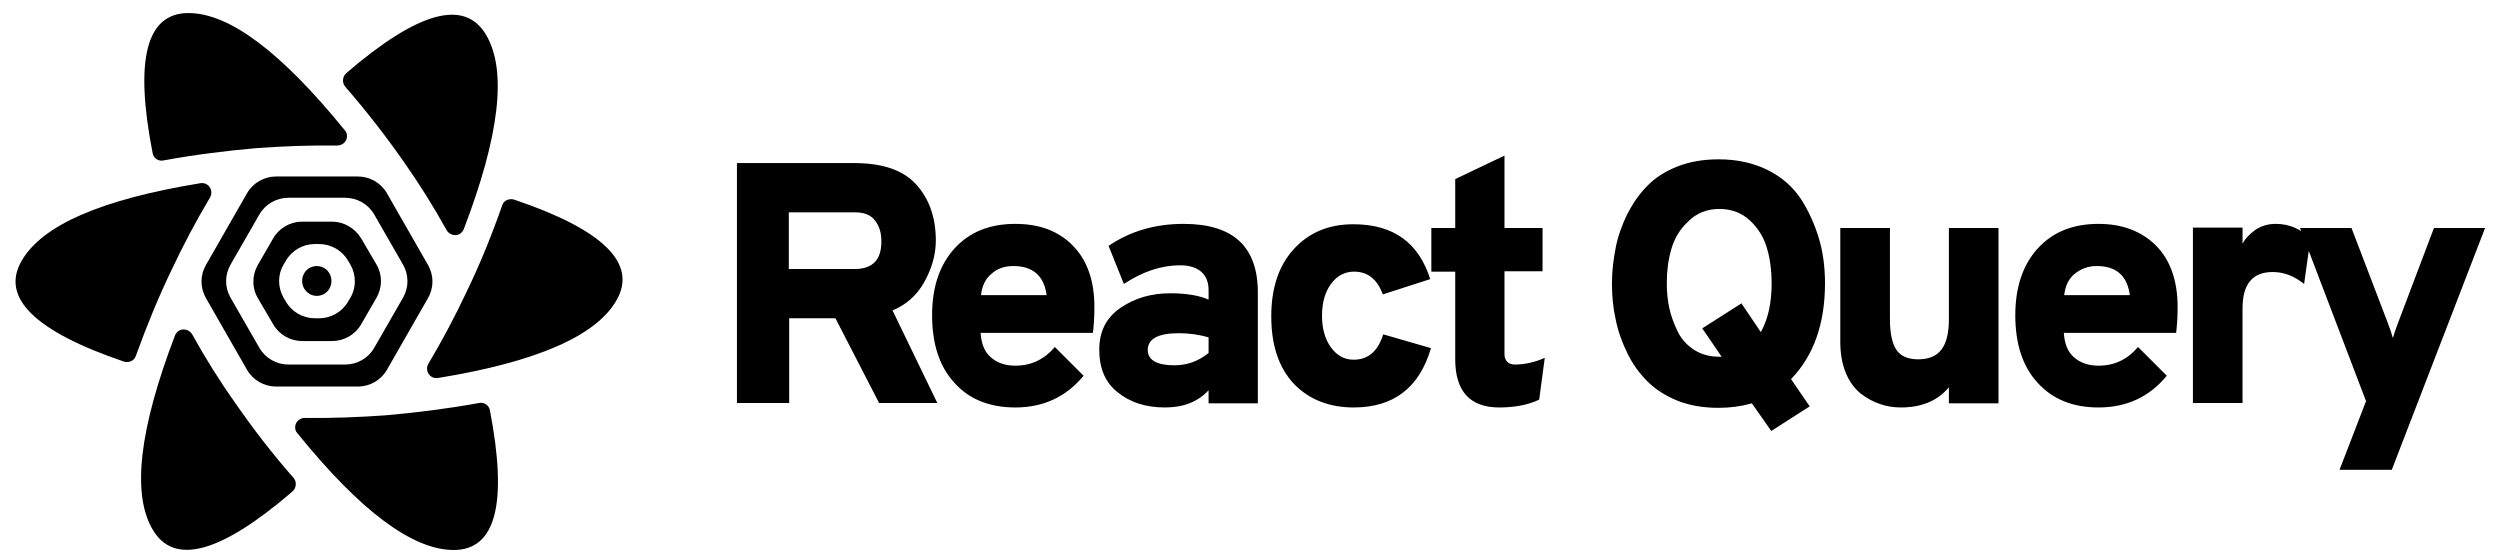
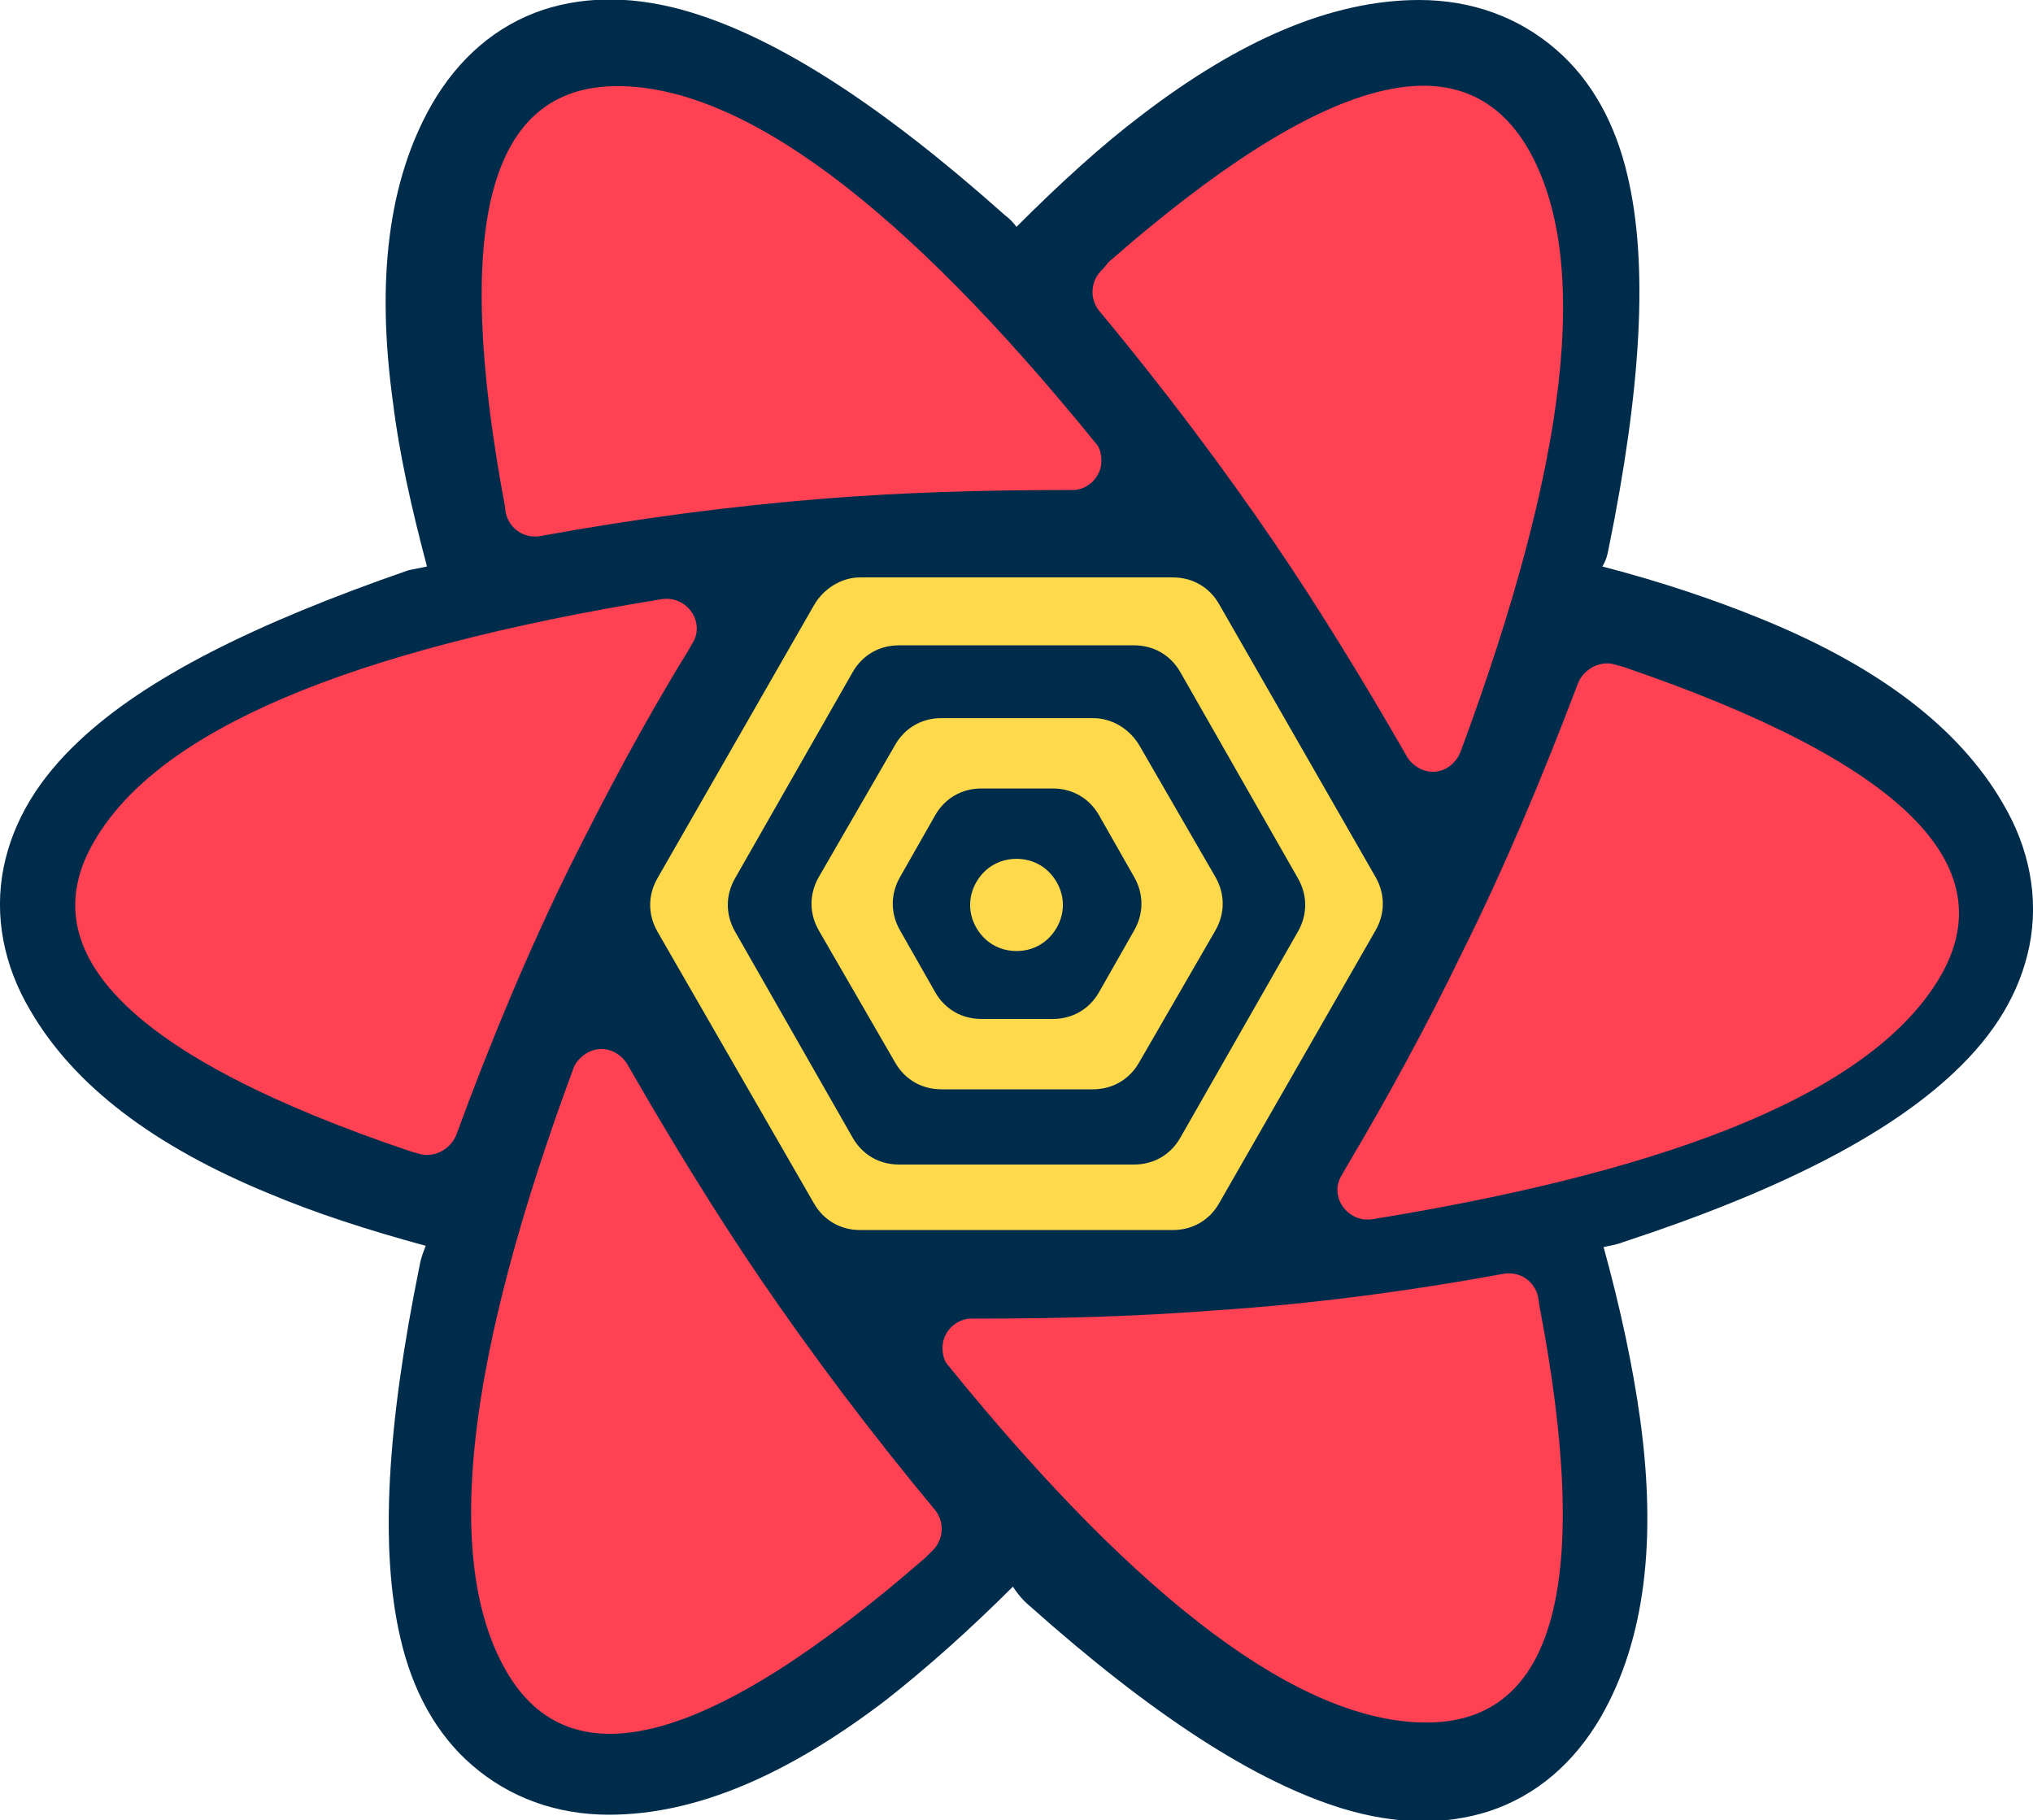
- <svg xmlns="http://www.w3.org/2000/svg" version="1.1" id="Layer_1" viewBox="0 0 670 150" xml:space="preserve">
+ <svg xmlns="http://www.w3.org/2000/svg" version="1.1" id="Layer_1" x="0px" y="0px" viewBox="0 0 167.6 150" style="enable-background:new 0 0 167.6 150;" xml:space="preserve">
  <style type="text/css">
- 	.st0{fill-rule:evenodd;clip-rule:evenodd;}
+ 	.st0{fill:#002C4B;}
+ 	.st1{fill-rule:evenodd;clip-rule:evenodd;fill:#FFD94C;}
+ 	.st2{fill-rule:evenodd;clip-rule:evenodd;fill:#FF4154;hover:fill:#000}
</style>
  <g>
    <g>
-       <g transform="translate(193, 289)">
- 		</g>
-       <path d="M68.7,39.7c7-0.5,14.2-0.8,21.7-0.7l0,0c1.4,0,2.6-1.1,2.6-2.5c0-0.6-0.2-1.2-0.6-1.6    C75.4,14,61.5,3.5,50.5,3.5C39.2,3.5,36,16,40.9,41l0,0c0.2,1.4,1.6,2.3,2.9,2C52.5,41.4,60.8,40.4,68.7,39.7z" />
-       <path d="M108.1,43.2c4.1,5.8,8,12,11.6,18.5l0,0c0.7,1.2,2.3,1.7,3.5,1c0.5-0.3,0.9-0.8,1.1-1.3    c9.6-25.1,11.6-42.5,6-52c-5.7-9.8-18.2-6.4-37.5,10.2l0,0c-1,0.9-1.2,2.5-0.3,3.6C98.3,29.9,103.5,36.6,108.1,43.2z" />
-       <path d="M125,78.3c-3,6.4-6.4,12.8-10.2,19.2c-0.7,1.2-0.3,2.8,0.9,3.5c0.5,0.3,1.1,0.4,1.7,0.3    c26.4-4.3,42.4-11.3,47.8-20.8c5.7-9.8-3.4-18.9-27.4-27l0,0c-1.3-0.4-2.8,0.2-3.2,1.5C131.7,63.3,128.5,71.1,125,78.3z" />
-       <path d="M103.4,111.3c-7,0.5-14.2,0.8-21.7,0.7l0,0c-1.4,0-2.6,1.1-2.6,2.5c0,0.6,0.2,1.2,0.6,1.6    c16.9,20.9,30.9,31.3,41.9,31.3c11.3,0,14.5-12.5,9.7-37.4l0,0c-0.2-1.4-1.6-2.3-2.9-2C119.6,109.6,111.3,110.6,103.4,111.3z" />
-       <path d="M63.1,108.1c-4.1-5.8-8-12-11.6-18.5l0,0c-0.7-1.2-2.3-1.7-3.5-1c-0.5,0.3-0.9,0.8-1.1,1.3    c-9.6,25.1-11.6,42.5-6,52c5.7,9.8,18.2,6.4,37.5-10.2l0,0c1-0.9,1.2-2.5,0.3-3.6C72.8,121.4,67.7,114.7,63.1,108.1z" />
-       <path d="M46.1,72.1c3-6.4,6.4-12.8,10.2-19.2c0.7-1.2,0.3-2.8-0.9-3.5c-0.5-0.3-1.1-0.4-1.7-0.3    C27.3,53.4,11.3,60.3,5.8,69.9c-5.7,9.8,3.5,18.9,27.4,27l0,0c1.3,0.4,2.8-0.2,3.2-1.5C39.4,87.1,42.6,79.3,46.1,72.1z" />
-       <g transform="translate(175, 160)">
-         <path class="st0" d="M-101-112.7h21.9c3.2,0,6.2,1.7,7.8,4.5l11,19.2c1.6,2.8,1.6,6.1,0,8.9l-11,19.2c-1.6,2.8-4.6,4.5-7.8,4.5     H-101c-3.2,0-6.2-1.7-7.8-4.5l-11-19.2c-1.6-2.8-1.6-6.1,0-8.9l11-19.2C-107.2-111-104.2-112.7-101-112.7z M-82.5-107     c3.2,0,6.2,1.7,7.8,4.5l7.7,13.4c1.6,2.8,1.6,6.1,0,8.9l-7.7,13.4c-1.6,2.8-4.6,4.5-7.8,4.5h-15.2c-3.2,0-6.2-1.7-7.8-4.5     l-7.7-13.4c-1.6-2.8-1.6-6.1,0-8.9l7.7-13.4c1.6-2.8,4.6-4.5,7.8-4.5C-97.7-107-82.5-107-82.5-107z M-86-100.6h-8     c-3.2,0-6.2,1.7-7.8,4.5l0,0l-4.1,7.1c-1.6,2.8-1.6,6.2,0,8.9l0,0l4.1,7c1.6,2.8,4.6,4.5,7.8,4.5l0,0h8c3.2,0,6.2-1.7,7.8-4.5     l0,0l4.1-7.1c1.6-2.8,1.6-6.2,0-8.9l0,0l-4.1-7C-79.9-98.9-82.9-100.6-86-100.6L-86-100.6z M-89.5-94.6c3.2,0,6.2,1.7,7.8,4.5     l0.6,1c1.6,2.8,1.6,6.2,0,8.9l-0.6,1c-1.6,2.8-4.6,4.5-7.8,4.5h-1.1c-3.2,0-6.2-1.7-7.8-4.5l-0.6-1c-1.6-2.8-1.6-6.2,0-8.9l0.6-1     c1.6-2.8,4.6-4.5,7.8-4.5H-89.5z M-90.1-88.7c-1.4,0-2.8,0.8-3.4,2c-0.7,1.2-0.7,2.8,0,4c0.7,1.2,2,2,3.4,2l0,0     c1.4,0,2.8-0.8,3.4-2c0.7-1.2,0.7-2.8,0-4C-87.3-87.9-88.7-88.7-90.1-88.7L-90.1-88.7z M-122.3-84.7h7.2" />
-       </g>
-       <path d="M211.5,108V85.3h12.4l11.7,22.7h15.6l-12-24.8c3.6-1.5,6.5-4,8.5-7.6s3.1-7.3,3.1-11.1c0-6.1-1.7-11.1-5.2-15    c-3.5-3.9-9-5.8-16.8-5.8l0,0h-31.3V108H211.5z M229,72.1h-17.6V56.9H229c2.6,0,4.4,0.7,5.5,2.2c1.1,1.4,1.7,3.2,1.7,5.4    C236.3,69.6,233.9,72.1,229,72.1L229,72.1z M272.1,109.2c7.5,0,13.6-2.8,18.3-8.5l0,0l-7.7-7.7c-2.8,3.3-6.3,5-10.6,5    c-2.6,0-4.8-0.7-6.5-2.2c-1.7-1.4-2.6-3.6-2.8-6.6l0,0h30.1c0.2-1.6,0.4-3.9,0.4-6.9c0-7.2-2-12.7-5.9-16.6s-9-5.7-15.3-5.7    c-6.9,0-12.3,2.2-16.3,6.6c-4,4.4-6,10.4-6,17.9c0,7.7,2,13.8,6,18.1C259.7,107,265.2,109.2,272.1,109.2z M280.5,79.1h-17.6    c0.3-2.5,1.2-4.4,2.8-5.7c1.5-1.4,3.5-2.1,5.9-2.1C276.8,71.3,279.8,73.9,280.5,79.1L280.5,79.1z M312.2,109.2    c5,0,8.8-1.5,11.7-4.6l0,0v3.5h13.2V78.4c0-12.3-6.6-18.4-19.9-18.4c-7.7,0-14.4,2-20.1,5.9l0,0l4.1,10.2c5-3.3,10-5,15.1-5    c2.4,0,4.3,0.6,5.6,1.7c1.3,1.1,2,2.8,2,4.9l0,0v2.6c-2.5-1.1-5.9-1.7-10.3-1.7c-5.1,0-9.5,1.3-13.3,3.9s-5.7,6.3-5.7,11.2    c0,5,1.6,8.8,4.9,11.4C302.8,107.8,307,109.2,312.2,109.2z M314.8,97.9c-4.8,0-7.2-1.4-7.2-4.1c0-3,2.8-4.5,8.3-4.5    c2.9,0,5.5,0.4,8,1.1l0,0v4.2C321.2,96.8,318.1,97.9,314.8,97.9z M362.8,109.2c10.7,0,17.6-5.3,20.7-15.9l0,0l-12.8-3.7    c-1.4,4.5-4,6.8-7.9,6.8c-2.5,0-4.5-1.1-6.1-3.3s-2.4-5-2.4-8.5c0-3.5,0.8-6.3,2.4-8.5c1.6-2.2,3.7-3.3,6.2-3.3    c3.6,0,6.2,2,7.7,6.1l0,0l12.7-4.1c-3.1-9.8-9.9-14.7-20.6-14.7c-6.6,0-11.9,2.2-16,6.7c-4,4.4-6,10.4-6,18c0,7.7,2,13.7,6,18    C350.7,107,356.1,109.2,362.8,109.2z M401.8,109.2c4.2,0,7.8-0.7,10.7-2.1l0,0l1.5-11.2c-2.7,1.2-5.4,1.8-8.1,1.8    c-0.7,0-1.4-0.2-1.9-0.7s-0.8-1.1-0.8-2l0,0V72.7h10.2V61.1h-10.2V41.7L390,48v13.1h-6.4v11.7h6.4v23.5    C390,104.8,393.9,109.2,401.8,109.2z M474.7,115.5l10.3-6.6l-5-7.3c6.1-6.3,9.1-14.9,9.1-25.7c0-4.2-0.5-8.2-1.6-11.9    s-2.7-7.3-4.8-10.6c-2.2-3.3-5.1-5.9-8.9-7.8c-3.8-1.9-8.2-2.9-13.2-2.9c-4,0-7.7,0.6-11,1.9c-3.3,1.3-6,3-8.1,5.2    c-2.2,2.2-3.9,4.7-5.4,7.6c-1.4,2.9-2.5,5.9-3.1,9c-0.6,3.1-1,6.3-1,9.6c0,3.3,0.3,6.5,1,9.6c0.6,3.1,1.7,6.1,3.1,9    c1.4,2.9,3.2,5.4,5.4,7.6c2.2,2.2,4.9,3.9,8.1,5.2c3.3,1.3,6.9,1.9,11,1.9c3.1,0,6-0.4,8.9-1.2l0,0L474.7,115.5z M460.7,95.6    c-2.5,0-4.7-0.6-6.6-1.8c-1.9-1.2-3.4-2.8-4.4-4.8s-1.8-4.1-2.3-6.3s-0.7-4.5-0.7-6.9c0-3.2,0.4-6.2,1.2-9s2.3-5.4,4.6-7.5    c2.2-2.2,5-3.3,8.3-3.3s6.1,1.1,8.3,3.2c2.2,2.1,3.7,4.6,4.5,7.5c0.8,2.8,1.2,5.9,1.2,9.2c0,5.4-1,9.7-2.9,13.1l0,0l-5.2-7.7    L456.2,88l5.2,7.6l0,0h-0.5L460.7,95.6z M509.4,109.2c5.6,0,9.9-1.8,12.9-5.4l0,0v4.3h13.3v-47h-13.3v24.6c0,3.6-0.7,6.3-2,8    c-1.3,1.7-3.4,2.6-6.2,2.6c-2.8,0-4.8-0.9-5.9-2.6c-1.1-1.7-1.7-4.4-1.7-8.2l0,0V61.1h-13.3v30.5c0,3.2,0.5,6,1.5,8.4    c1,2.4,2.4,4.2,4,5.5c1.7,1.3,3.4,2.2,5.2,2.8C505.6,108.9,507.5,109.2,509.4,109.2z M562.4,109.2c7.5,0,13.6-2.8,18.3-8.5l0,0    l-7.7-7.7c-2.8,3.3-6.3,5-10.6,5c-2.6,0-4.8-0.7-6.5-2.2c-1.7-1.4-2.6-3.6-2.8-6.6l0,0h30.1c0.2-1.6,0.4-3.9,0.4-6.9    c0-7.2-2-12.7-5.9-16.6c-3.9-3.8-9-5.7-15.3-5.7c-6.9,0-12.3,2.2-16.3,6.6s-6,10.4-6,17.9c0,7.7,2,13.8,6,18.1    C550.1,107,555.5,109.2,562.4,109.2z M570.8,79.1h-17.6c0.3-2.5,1.2-4.4,2.8-5.7s3.5-2.1,5.9-2.1    C567.2,71.3,570.1,73.9,570.8,79.1L570.8,79.1z M601,108V82.6c0-6.5,2.7-9.7,8.1-9.7c3,0,5.8,1.1,8.4,3.2l0,0l1.7-12.1    c-2.5-2.6-5.6-4-9.3-4c-2.2,0-4,0.6-5.6,1.7c-1.6,1.2-2.7,2.4-3.3,3.6l0,0V61h-13.3v47H601z M641,125.9l25-64.8h-13.7l-9.5,25.1    c-0.7,1.8-1.2,3.3-1.5,4.4c-0.3-1.1-0.8-2.6-1.5-4.4l0,0l-9.6-25.1h-13.8l17.7,46.4l-7.1,18.4H641z" />
+       <path class="st0" d="M132.6,45.3c2.7-13.2,3.3-23.4,1.6-30.7c-1-4.4-3-8-5.9-10.5c-3.1-2.7-7-4.1-11.3-4.1    c-7.2,0-14.8,3.3-22.9,9.5c-3.3,2.5-6.7,5.6-10.3,9.2c-0.3-0.4-0.6-0.7-1-1C72.7,8.7,64.2,3.2,56.9,1c-4.3-1.3-8.4-1.4-12.1-0.2    c-3.9,1.3-7,4-9.2,7.8c-3.6,6.3-4.6,14.5-3.2,24.6c0.5,4.1,1.5,8.6,2.8,13.5c-0.5,0.1-1,0.2-1.5,0.3C21,51.4,12,55.9,6.5,61.1    c-3.3,3.1-5.4,6.5-6.2,10.4c-0.8,4,0,8.1,2.2,11.8c3.6,6.2,10.2,11.2,19.7,15.1c3.8,1.6,8.1,3,12.9,4.3c-0.2,0.5-0.4,1-0.5,1.6    c-2.7,13.2-3.3,23.4-1.6,30.7c1,4.4,3,8,5.9,10.5c3.1,2.7,7,4.1,11.3,4.1c7.2,0,14.8-3.3,22.9-9.5c3.3-2.6,6.8-5.7,10.4-9.3    c0.4,0.6,0.8,1.1,1.4,1.6c10.1,9,18.6,14.5,25.8,16.7c4.3,1.3,8.4,1.4,12.1,0.2c3.9-1.3,7-4,9.2-7.8c3.6-6.3,4.6-14.5,3.2-24.6    c-0.6-4.3-1.6-9-3-14.1c0.5-0.1,1.1-0.2,1.6-0.4c12.8-4.2,21.8-8.8,27.3-14c3.3-3.1,5.4-6.5,6.2-10.4c0.8-4,0-8.1-2.2-11.8    c-3.6-6.2-10.2-11.2-19.7-15.1c-3.9-1.6-8.3-3.1-13.3-4.4C132.4,46.2,132.5,45.8,132.6,45.3z" />
+       <path class="st1" d="M70.9,47.6h25.8c1.6,0,3,0.8,3.8,2.2l12.9,22.5c0.8,1.4,0.8,3,0,4.4l-12.9,22.5c-0.8,1.4-2.2,2.2-3.8,2.2    H70.9c-1.6,0-3-0.8-3.8-2.2L54.2,76.8c-0.8-1.4-0.8-3,0-4.4l12.9-22.5C67.9,48.5,69.4,47.6,70.9,47.6z M93.5,53.2    c1.6,0,3,0.8,3.8,2.2l9.7,17c0.8,1.4,0.8,3,0,4.4l-9.7,17c-0.8,1.4-2.2,2.2-3.8,2.2H74.1c-1.6,0-3-0.8-3.8-2.2l-9.7-17    c-0.8-1.4-0.8-3,0-4.4l9.7-17c0.8-1.4,2.2-2.2,3.8-2.2H93.5z M90.1,59.2H77.6c-1.6,0-3,0.8-3.8,2.2l0,0l-6.3,10.9    c-0.8,1.4-0.8,3,0,4.4l0,0l6.3,10.9c0.8,1.4,2.2,2.2,3.8,2.2l0,0h12.5c1.6,0,3-0.8,3.8-2.2l0,0l6.3-10.9c0.8-1.4,0.8-3,0-4.4l0,0    l-6.3-10.9C93.1,60.1,91.7,59.2,90.1,59.2L90.1,59.2z M86.8,65c1.6,0,3,0.8,3.8,2.2l2.9,5.1c0.8,1.4,0.8,3,0,4.4l-2.9,5.1    c-0.8,1.4-2.2,2.2-3.8,2.2h-5.9c-1.6,0-3-0.8-3.8-2.2l-2.9-5.1c-0.8-1.4-0.8-3,0-4.4l2.9-5.1c0.8-1.4,2.2-2.2,3.8-2.2H86.8z     M83.8,70.8c-1.4,0-2.6,0.7-3.3,1.9c-0.7,1.2-0.7,2.6,0,3.8c0.7,1.2,1.9,1.9,3.3,1.9l0,0c1.4,0,2.6-0.7,3.3-1.9    c0.7-1.2,0.7-2.6,0-3.8C86.4,71.5,85.2,70.8,83.8,70.8L83.8,70.8z M52.9,74.6h6.9" />
+       <path class="st2" d="M48.4,86.8c1.2-0.7,2.6-0.2,3.3,0.9l0,0l0.4,0.7c3.4,5.9,6.9,11.6,10.5,16.9c4.3,6.3,9.1,12.7,14.5,19.2    c0.8,1,0.7,2.5-0.3,3.4l0,0l-0.5,0.5C58.5,143.9,47,147,41.7,137.7c-5.2-9.1-3.3-25.7,5.6-49.7C47.5,87.5,47.9,87.1,48.4,86.8z     M124,105c1.3-0.2,2.5,0.6,2.8,1.9l0,0l0.1,0.7c4.4,22.9,1.3,34.4-9.3,34.4c-10.3,0-23.5-9.8-39.4-29.4c-0.4-0.4-0.5-1-0.5-1.5    c0-1.3,1.1-2.4,2.4-2.4l0,0l0.8,0c6.7,0,13.3-0.2,19.6-0.7C108,107.5,115.8,106.5,124,105z M130.1,56.3c0.5-1.2,1.9-1.9,3.1-1.5    l0,0l0.7,0.2c22.8,7.8,31.5,16.3,26,25.6c-5.4,9.1-20.9,15.7-46.7,19.9c-0.6,0.1-1.2,0-1.7-0.3c-1.2-0.7-1.6-2.2-0.9-3.3l0,0    l0.4-0.7c3.5-5.9,6.7-11.8,9.5-17.6C124,71.6,127.1,64.2,130.1,56.3z M54.5,49.4c0.6-0.1,1.2,0,1.7,0.3c1.2,0.7,1.6,2.2,0.9,3.3    l0,0l-0.4,0.7C53,59.7,49.9,65.6,47,71.4c-3.4,6.9-6.5,14.3-9.4,22.2c-0.5,1.2-1.9,1.9-3.1,1.5l0,0l-0.7-0.2    C11,87.2,2.3,78.6,7.8,69.3C13.1,60.2,28.7,53.6,54.5,49.4z M91.4,21.6C109.1,6.1,120.6,3,126,12.3c5.2,9.1,3.3,25.7-5.6,49.7    c-0.2,0.5-0.6,1-1.1,1.3c-1.2,0.7-2.6,0.2-3.3-0.9l0,0l-0.4-0.7c-3.4-5.9-6.9-11.6-10.5-16.9c-4.3-6.3-9.1-12.7-14.5-19.2    c-0.8-1-0.7-2.5,0.3-3.4l0,0L91.4,21.6z M50.9,7.1c10.3,0,23.5,9.8,39.4,29.4c0.4,0.4,0.5,1,0.5,1.5c0,1.3-1.1,2.4-2.4,2.4l0,0    l-0.8,0c-6.7,0-13.3,0.2-19.6,0.7c-7.5,0.6-15.3,1.6-23.5,3.1c-1.3,0.2-2.5-0.6-2.8-1.9l0,0l-0.1-0.7C37.3,18.5,40.3,7.1,50.9,7.1    z" />
    </g>
  </g>
</svg>
